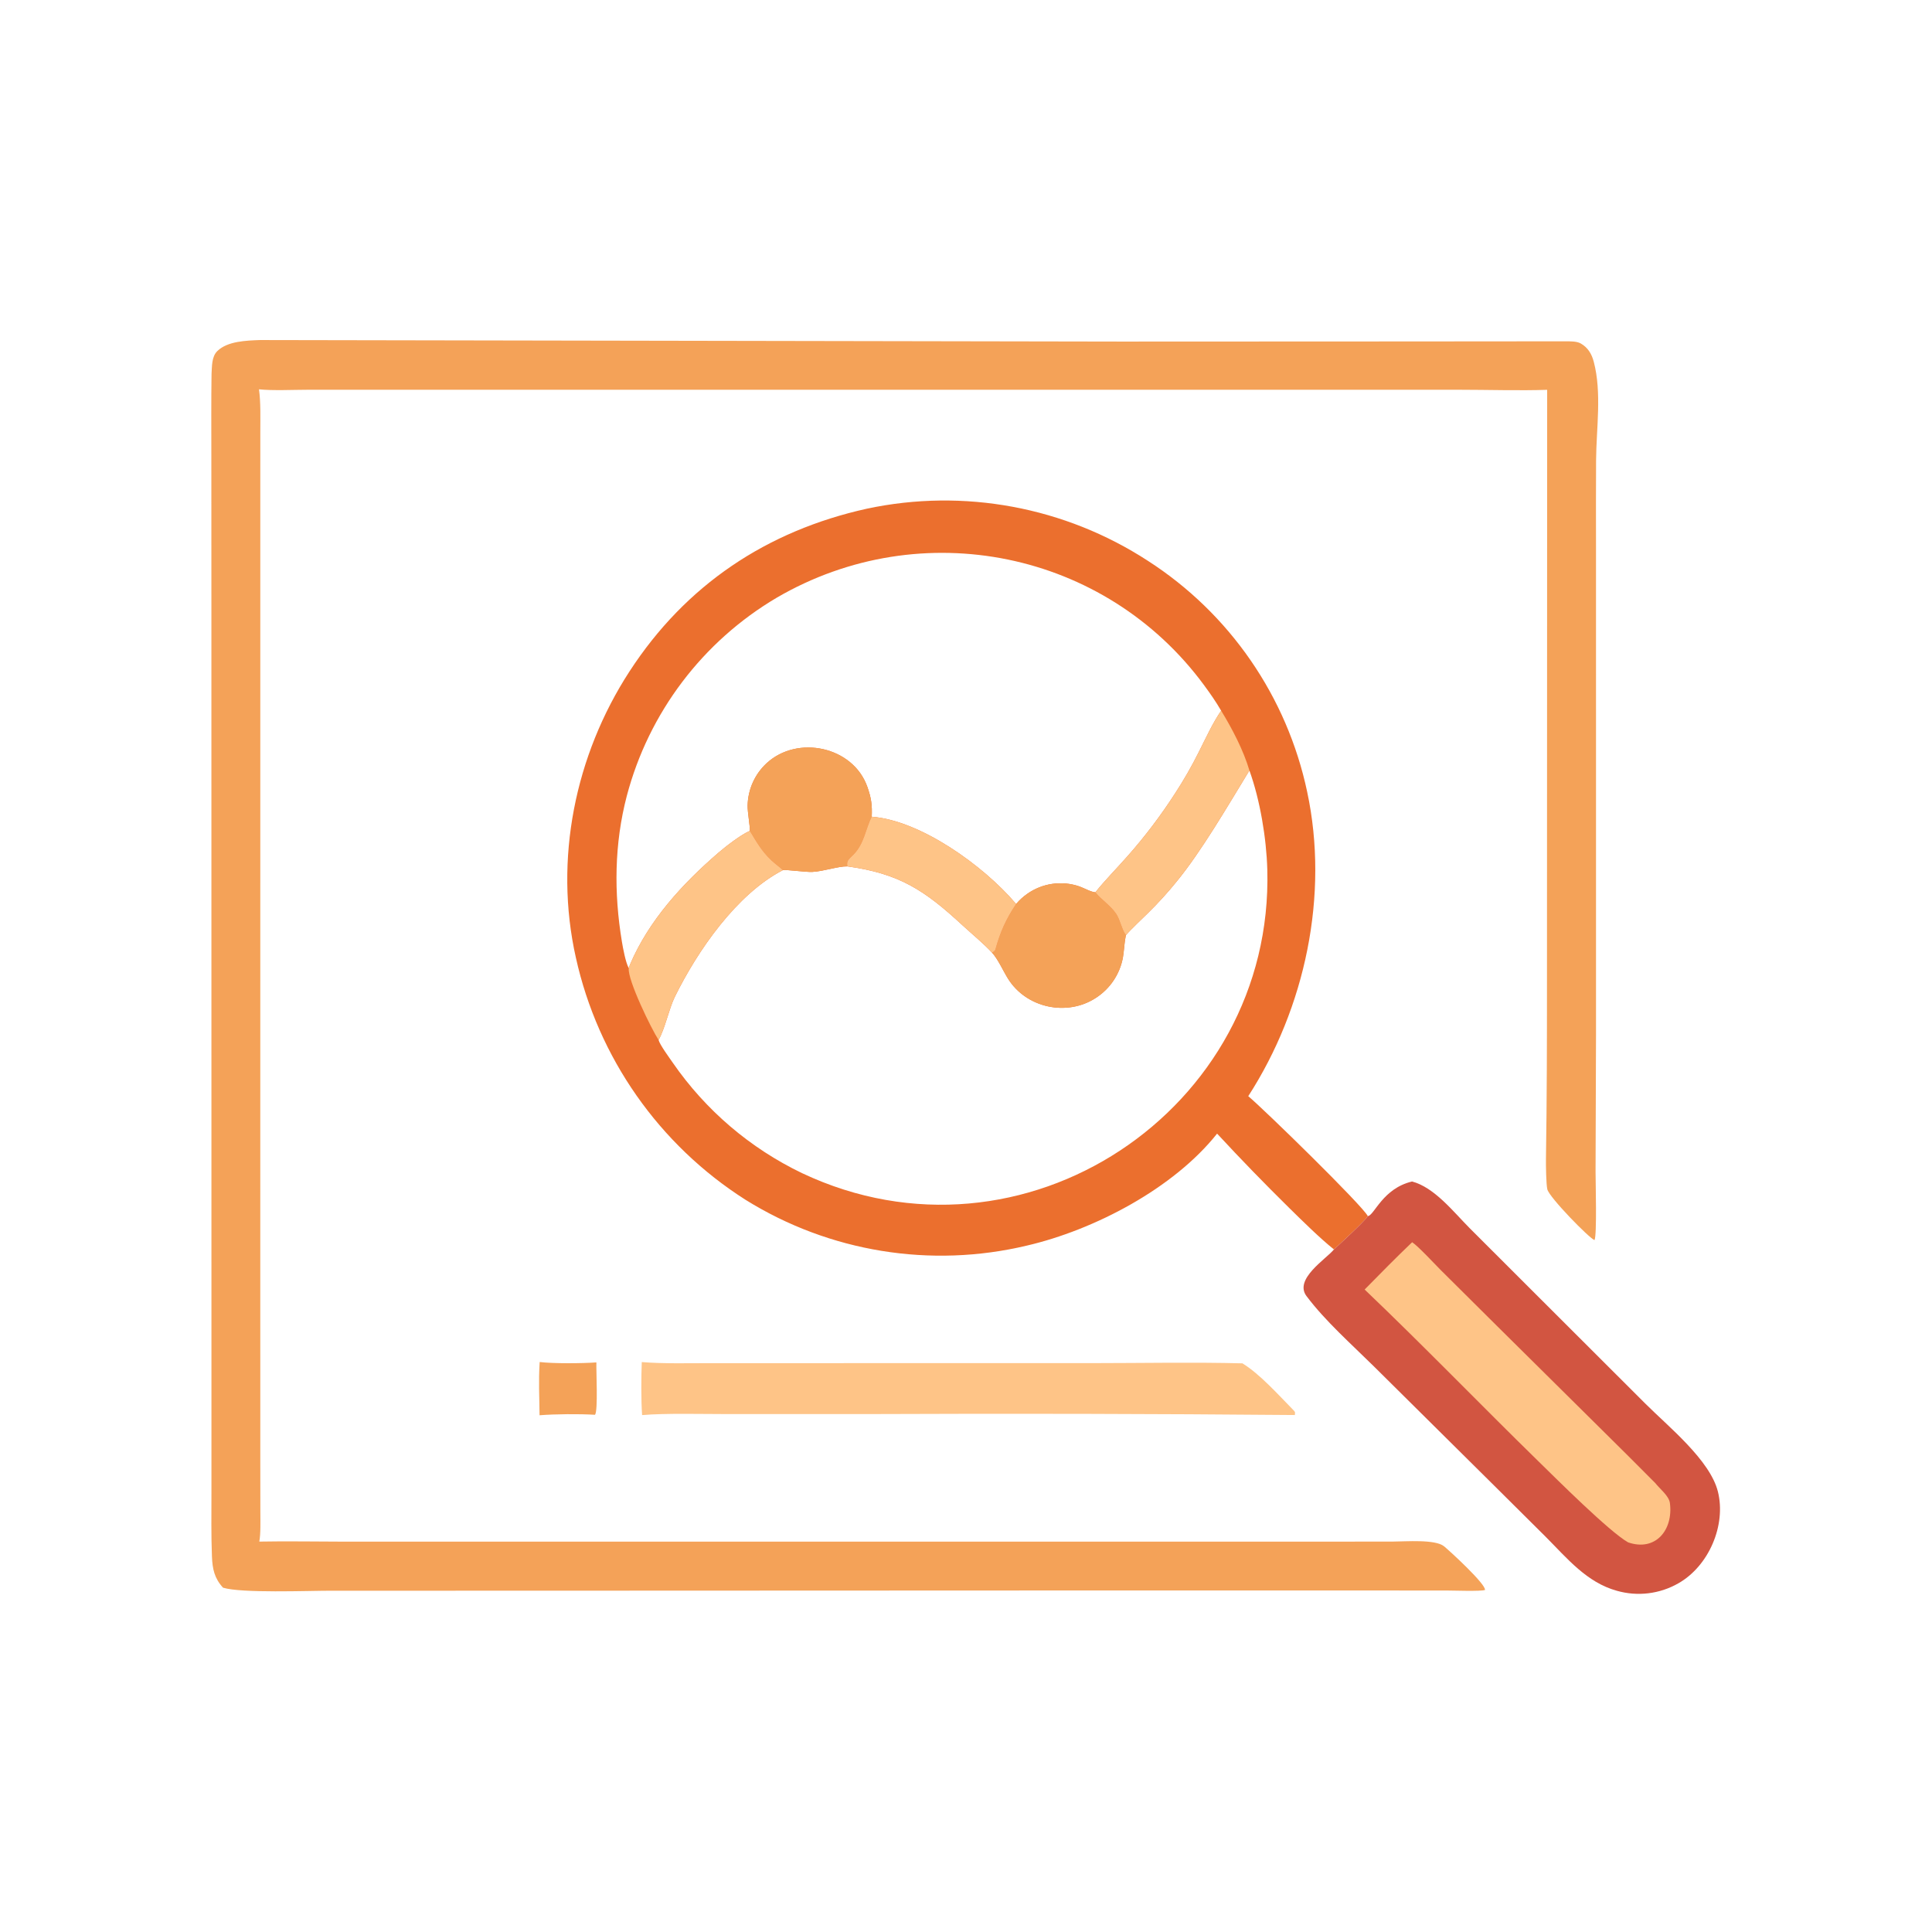
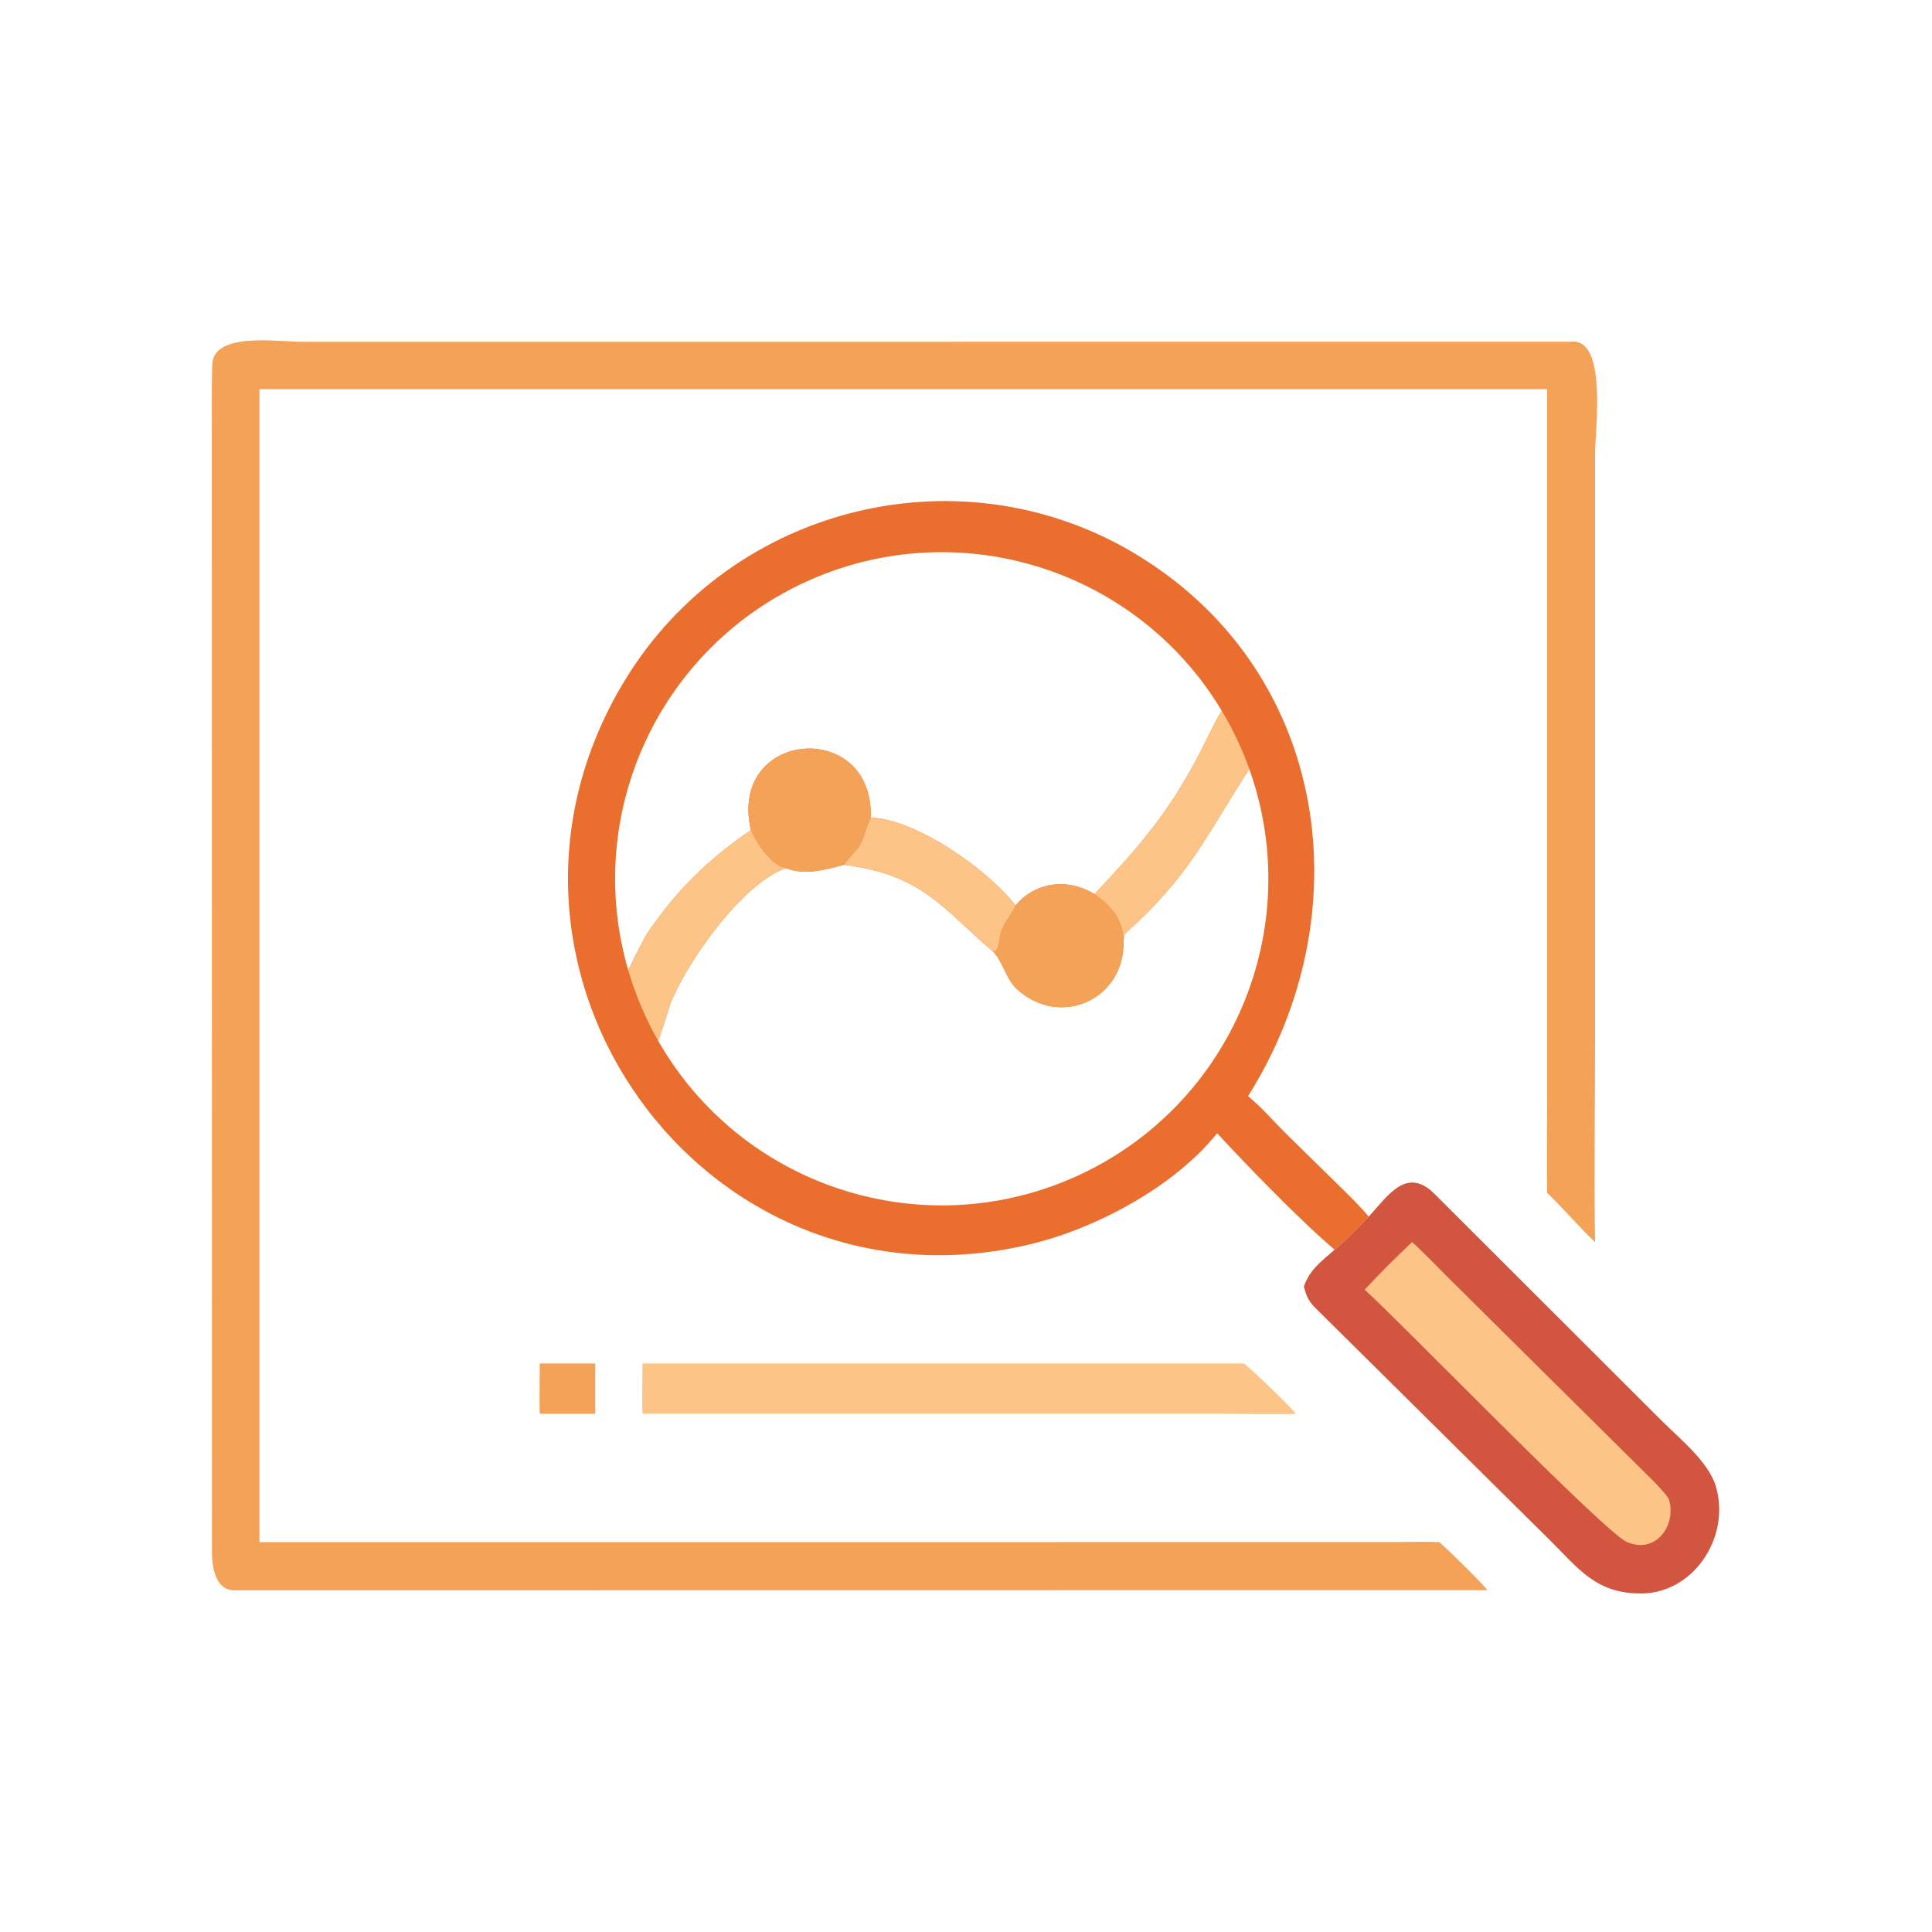
- <svg xmlns="http://www.w3.org/2000/svg" version="1.1" style="display: block;" viewBox="0 0 2048 2048" width="512" height="512" preserveAspectRatio="none">
-   <path transform="translate(0,0)" fill="rgb(235,111,46)" d="M 1290.17 1201.69 C 1244.06 1259.81 1159.94 1303.82 1088.37 1320.42 C 986.527 1344.65 879.225 1327.17 790.34 1271.87 C 698.65 1213.56 633.922 1121.18 610.436 1015.09 C 587.083 911.009 609.518 800.686 667.279 711.746 C 726.877 619.976 812.939 562.675 918.92 539.232 C 1021.59 517.369 1128.73 537.231 1216.74 594.44 C 1303.49 650.254 1364.31 738.446 1385.65 839.366 C 1409.08 948.714 1383.56 1068.51 1323.2 1162 C 1339.25 1175.26 1444.41 1277.98 1449.96 1289.15 C 1446.09 1295.15 1420.22 1318.74 1414.04 1324.46 C 1398.95 1312.4 1380.53 1294.13 1366.49 1280.35 C 1340.46 1254.72 1315.01 1228.49 1290.17 1201.69 z M 1193.56 991.278 L 1193.21 992.845 C 1191.91 998.884 1191.55 1007.99 1190.37 1014.84 C 1187.15 1032.55 1176.72 1048.14 1161.57 1057.86 C 1131.05 1077.74 1088.04 1068.57 1068.61 1037.56 C 1063.38 1029.21 1058.03 1016.87 1051.63 1009.87 C 1042.86 1000.32 1029.84 989.652 1020.15 980.697 C 980.006 943.594 953.286 925.986 898.259 918.387 C 888.578 918.174 873.012 923.645 861.239 924.264 C 854.197 924.634 832.012 921.536 829.881 922.37 C 780.91 947.73 739.541 1007.52 715.416 1056.52 C 709.048 1069.46 704.874 1090.77 698.094 1102.36 C 699.456 1107.58 709.63 1121.38 713.312 1126.72 C 748.026 1176.92 795.224 1217.2 850.252 1243.6 C 1084.26 1354.14 1350.53 1176.57 1343.39 921.607 C 1342.46 888.526 1335.68 847.797 1324.43 816.749 C 1301.95 853.487 1273.35 902.93 1246.77 935.074 C 1237.58 946.402 1227.75 957.203 1217.35 967.425 C 1210.84 973.897 1199.15 984.753 1193.56 991.278 z M 794.85 880.774 C 795.278 876.712 792.335 860.942 792.504 853.754 C 792.889 836.756 800.141 820.639 812.607 809.077 C 845.48 778.699 904.443 791.358 919.456 834.192 C 923.605 846.028 924.604 853.242 924.087 865.753 C 976.156 869.762 1042.5 917.881 1076 956.978 L 1077.12 958.289 C 1080.84 953.92 1084.12 950.958 1088.75 947.621 C 1104.89 936.169 1125.56 933.206 1144.26 939.661 C 1148.77 941.22 1156.96 945.814 1161.15 945.876 C 1171.03 933.401 1184.51 919.835 1195.33 907.47 C 1213.68 886.732 1230.42 864.632 1245.43 841.359 C 1254.75 827.103 1263.24 812.311 1270.83 797.062 C 1277.87 783.168 1285.77 765.795 1294.49 753.415 C 1289.1 744.072 1282.88 735.185 1276.49 726.496 C 1171.86 584.139 976.79 544.125 823.357 633.59 C 744.819 679.964 687.725 755.426 664.455 843.615 C 651.164 894.447 650.665 946.445 659.238 998.181 C 660.388 1005.12 663.231 1020.54 666.541 1026.27 C 666.93 1025 667.318 1023.71 667.847 1022.47 C 687.842 975.553 723.433 936.836 761.62 903.893 C 769.352 897.224 785.659 884.613 794.85 880.774 z" />
-   <path transform="translate(0,0)" fill="rgb(244,162,88)" d="M 1077.12 958.289 C 1080.84 953.92 1084.12 950.958 1088.75 947.621 C 1104.89 936.169 1125.56 933.206 1144.26 939.661 C 1148.77 941.22 1156.96 945.814 1161.15 945.876 C 1167.87 954.176 1176.96 959.582 1183.15 968.638 C 1187.33 974.746 1189.37 986.087 1193.56 991.278 L 1193.21 992.845 C 1191.91 998.884 1191.55 1007.99 1190.37 1014.84 C 1187.15 1032.55 1176.72 1048.14 1161.57 1057.86 C 1131.05 1077.74 1088.04 1068.57 1068.61 1037.56 C 1063.38 1029.21 1058.03 1016.87 1051.63 1009.87 C 1052.98 1009.07 1054.75 1008.06 1055.21 1006.38 C 1060.22 988.122 1066.51 974.067 1077.12 958.289 z" />
-   <path transform="translate(0,0)" fill="rgb(244,162,88)" d="M 794.85 880.774 C 795.278 876.712 792.335 860.942 792.504 853.754 C 792.889 836.756 800.141 820.639 812.607 809.077 C 845.48 778.699 904.443 791.358 919.456 834.192 C 923.605 846.028 924.604 853.242 924.087 865.753 C 917.509 878.444 916.258 894.228 904.754 905.86 C 899.7 910.971 897.066 912.289 898.259 918.387 C 888.578 918.174 873.012 923.645 861.239 924.264 C 854.197 924.634 832.012 921.536 829.881 922.37 C 826.261 918.938 821.578 915.653 817.625 911.913 C 807.28 902.128 802.054 892.592 794.85 880.774 z" />
-   <path transform="translate(0,0)" fill="rgb(254,196,135)" d="M 1294.49 753.415 C 1306.07 772.238 1318.19 795.461 1324.43 816.749 C 1301.95 853.487 1273.35 902.93 1246.77 935.074 C 1237.58 946.402 1227.75 957.203 1217.35 967.425 C 1210.84 973.897 1199.15 984.753 1193.56 991.278 C 1189.37 986.087 1187.33 974.746 1183.15 968.638 C 1176.96 959.582 1167.87 954.176 1161.15 945.876 C 1171.03 933.401 1184.51 919.835 1195.33 907.47 C 1213.68 886.732 1230.42 864.632 1245.43 841.359 C 1254.75 827.103 1263.24 812.311 1270.83 797.062 C 1277.87 783.168 1285.77 765.795 1294.49 753.415 z" />
-   <path transform="translate(0,0)" fill="rgb(254,196,135)" d="M 794.85 880.774 C 802.054 892.592 807.28 902.128 817.625 911.913 C 821.578 915.653 826.261 918.938 829.881 922.37 C 780.91 947.73 739.541 1007.52 715.416 1056.52 C 709.048 1069.46 704.874 1090.77 698.094 1102.36 C 690.722 1091.22 664.858 1038.27 666.541 1026.27 C 666.93 1025 667.318 1023.71 667.847 1022.47 C 687.842 975.553 723.433 936.836 761.62 903.893 C 769.352 897.224 785.659 884.613 794.85 880.774 z" />
-   <path transform="translate(0,0)" fill="rgb(254,196,135)" d="M 924.087 865.753 C 976.156 869.762 1042.5 917.881 1076 956.978 L 1077.12 958.289 C 1066.51 974.067 1060.22 988.122 1055.21 1006.38 C 1054.75 1008.06 1052.98 1009.07 1051.63 1009.87 C 1042.86 1000.32 1029.84 989.652 1020.15 980.697 C 980.006 943.594 953.286 925.986 898.259 918.387 C 897.066 912.289 899.7 910.971 904.754 905.86 C 916.258 894.228 917.509 878.444 924.087 865.753 z" />
-   <path transform="translate(0,0)" fill="rgb(244,162,88)" d="M 275.506 360.459 L 1188.26 362.066 L 1509.25 361.931 C 1559.23 361.918 1609.28 361.77 1659.27 361.822 C 1664.46 361.828 1671.4 361.616 1675.77 364.145 C 1683.33 368.525 1687.27 375.208 1689.45 383.451 C 1698.13 416.318 1692.14 454.373 1691.91 487.686 C 1691.69 518.247 1691.83 548.307 1691.83 578.576 L 1691.84 1096.52 L 1691.36 1242.18 C 1691.35 1252.88 1692.95 1309.4 1690.25 1314.57 C 1684.66 1312.64 1642.03 1269.03 1640.2 1260.64 C 1638.97 1255.04 1638.68 1235.24 1638.78 1228.64 C 1639.76 1165.33 1639.87 1102.12 1639.86 1038.82 L 1640.05 413.223 C 1611.69 414.231 1575.58 413.158 1546.61 413.156 L 1352.85 413.151 L 766.764 413.153 L 427.709 413.139 L 326.923 413.151 C 311.752 413.169 288.648 414.248 274.541 412.698 C 276.451 426.358 275.961 442.731 275.952 456.73 L 275.923 514.747 L 275.924 714.5 L 275.914 1378.54 L 275.932 1553.62 L 275.991 1602.74 C 275.994 1611.61 276.466 1625.82 274.869 1634.15 C 304.205 1633.57 336.257 1634.2 365.76 1634.21 L 554.716 1634.21 L 1121.96 1634.22 L 1399.91 1634.21 L 1477.12 1634.12 C 1490.04 1634.07 1521.47 1631.51 1530.78 1639.17 C 1537.38 1644.59 1575.17 1679.37 1574.15 1685.42 C 1570.06 1687.1 1540.2 1686.01 1533.16 1686.01 L 1431.21 1685.98 L 1117.52 1685.98 L 536.663 1686.21 L 350.9 1686.22 C 326.042 1686.23 256.144 1689.03 236.435 1683.02 C 227.282 1673.11 225.192 1663.11 224.672 1650 C 223.781 1627.51 224.127 1604.52 224.144 1581.97 L 224.151 1469.49 L 224.126 1118.25 L 224.093 639.075 L 224.035 481.732 C 224.022 453.264 223.833 424.626 224.245 396.181 C 224.787 388.287 224.249 378.132 230.373 372.139 C 241.214 361.53 261.29 361.03 275.506 360.459 z" />
-   <path transform="translate(0,0)" fill="rgb(210,85,65)" d="M 1496.85 1252.43 C 1520.55 1258.71 1540.54 1284.41 1557.84 1301.84 L 1626.9 1370.83 L 1744.18 1487.95 C 1768.62 1512.36 1812.68 1547.76 1821.05 1581.17 C 1829.94 1616.69 1811.48 1660.05 1779.09 1678.4 C 1759.31 1689.71 1735.8 1692.56 1713.9 1686.28 C 1681.97 1677.45 1661.25 1651.93 1638.67 1629.25 L 1585.21 1576.12 L 1456.47 1448.52 C 1432.76 1425.08 1404.77 1400.33 1384.95 1373.91 C 1371.42 1355.89 1405.75 1334.65 1414.04 1324.46 C 1420.22 1318.74 1446.09 1295.15 1449.96 1289.15 C 1456.88 1288.32 1465.63 1259.83 1496.85 1252.43 z" />
-   <path transform="translate(0,0)" fill="rgb(254,196,135)" d="M 1496.92 1316.81 C 1503.43 1321.03 1520.86 1339.96 1527.52 1346.6 L 1587.54 1406.23 L 1697.95 1515.58 C 1716.93 1534.4 1735.98 1553.17 1754.74 1572.2 C 1759.31 1578.16 1769.16 1585.58 1770.16 1593.24 C 1773.91 1621.87 1754.9 1645 1725.86 1634.97 C 1706.01 1623.77 1649.48 1567.3 1631.43 1549.67 C 1569.52 1489.19 1509.29 1426.77 1446.58 1366.95 C 1463.45 1349.78 1479.48 1333.46 1496.92 1316.81 z" />
-   <path transform="translate(0,0)" fill="rgb(254,196,135)" d="M 680.303 1443.84 C 702.167 1445.71 730.353 1445 752.565 1444.99 L 865.142 1444.99 L 1158.12 1444.97 C 1209.65 1444.95 1265.81 1443.86 1317.02 1445.2 C 1335.33 1456.39 1354.96 1478.38 1370.3 1493.99 C 1373.28 1497.02 1372.87 1496.81 1372.6 1499.99 C 1223.3 1498.68 1073.99 1498.34 924.679 1498.97 L 769.948 1498.98 C 744.377 1498.99 705.163 1497.94 680.65 1500.05 C 679.533 1484.07 679.692 1459.86 680.303 1443.84 z" />
-   <path transform="translate(0,0)" fill="rgb(244,162,88)" d="M 572.069 1443.78 C 586.196 1445.56 617.854 1445.29 632.191 1444.2 C 631.873 1452.82 634.079 1495.45 630.746 1499.73 C 613.684 1498.69 588.775 1498.93 571.941 1500.23 C 571.758 1479.06 570.764 1465.44 572.069 1443.78 z" />
+ <svg xmlns="http://www.w3.org/2000/svg" height="512" preserveAspectRatio="none" style="display: block;" version="1.1" viewBox="0 0 2048 2048" width="512">
+   <path d="M 1290.22 1201.29 C 1245.19 1257.48 1162.9 1301.83 1093.19 1318.69 C 746.208 1402.62 477.208 1025.47 662.384 721.144 C 776.164 534.151 1023.18 474.196 1209.79 590.94 C 1409.79 716.058 1444.05 969.472 1322.99 1162.01 C 1338.32 1174.43 1351.23 1190.06 1365.4 1203.8 L 1420.02 1257.41 C 1429.47 1266.84 1442.82 1279.49 1450.86 1289.72 C 1441.64 1299.35 1424.51 1317.18 1414.73 1324.67 C 1380.84 1296.33 1321.25 1234.94 1290.22 1201.29 z M 1190.95 996.312 C 1193.33 1058.97 1124.67 1090.21 1078.81 1049.22 C 1065.62 1037.43 1063.19 1018.75 1052.48 1008.61 C 997.714 961.303 976.797 927.172 894.786 916.713 C 875.215 921.715 853.621 928.458 833.235 920.291 C 786.489 936.233 727.798 1020.48 710.856 1063.49 C 708.223 1070.17 699.773 1100.36 697.48 1102.89 C 786.304 1258.82 979.552 1321.02 1142.65 1246.17 C 1305.75 1171.33 1384.61 984.266 1324.33 815.247 L 1323.73 816.148 C 1278.26 886.07 1262.72 926.525 1193.49 988.915 C 1192 990.251 1191.33 994.237 1190.95 996.312 z M 795.952 879.968 C 771.581 773.216 926.509 761.263 922.977 866.819 C 969.872 867.578 1048 922.208 1076.47 959.87 C 1097.69 934.482 1132.36 930.615 1160.15 947.805 C 1206.41 898.819 1237.58 863.178 1269.83 802.043 C 1277.84 786.872 1285.52 769.041 1294.46 754.59 L 1295.15 753.499 C 1205.61 604.194 1019.11 544.62 859.593 614.364 C 700.077 684.108 617.175 861.47 665.978 1028.59 C 665.13 1029.57 682.155 995.111 686.57 988.676 C 718.252 942.51 750.644 911.051 795.952 879.968 z" fill="rgb(234,110,45)" transform="translate(0,0)" />
+   <path d="M 1076.47 959.87 C 1097.69 934.482 1132.36 930.615 1160.15 947.805 C 1177.44 959.402 1190.52 974.779 1190.95 996.312 C 1193.33 1058.97 1124.67 1090.21 1078.81 1049.22 C 1065.62 1037.43 1063.19 1018.75 1052.48 1008.61 L 1055.6 1008.05 C 1058.84 1005.25 1059.56 991.66 1061.44 986.714 C 1065.17 976.904 1072.35 969.157 1076.47 959.87 z" fill="rgb(243,162,87)" transform="translate(0,0)" />
+   <path d="M 795.952 879.968 C 771.581 773.216 926.509 761.263 922.977 866.819 C 916.802 879.06 916.502 892.748 905.193 903.929 C 903.321 905.779 895.528 915.145 894.786 916.713 C 875.215 921.715 853.621 928.458 833.235 920.291 C 817.605 917.975 801.655 893.13 795.952 879.968 z" fill="rgb(243,162,87)" transform="translate(0,0)" />
+   <path d="M 1295.15 753.499 C 1306.89 773.069 1316.66 793.753 1324.33 815.247 L 1323.73 816.148 C 1278.26 886.07 1262.72 926.525 1193.49 988.915 C 1192 990.251 1191.33 994.237 1190.95 996.312 C 1190.52 974.779 1177.44 959.402 1160.15 947.805 C 1206.41 898.819 1237.58 863.178 1269.83 802.043 C 1277.84 786.872 1285.52 769.041 1294.46 754.59 L 1295.15 753.499 z" fill="rgb(252,196,134)" transform="translate(0,0)" />
+   <path d="M 665.978 1028.59 C 665.13 1029.57 682.155 995.111 686.57 988.676 C 718.252 942.51 750.644 911.051 795.952 879.968 C 801.655 893.13 817.605 917.975 833.235 920.291 C 786.489 936.233 727.798 1020.48 710.856 1063.49 C 708.223 1070.17 699.773 1100.36 697.48 1102.89 C 684.118 1079.44 673.546 1054.5 665.978 1028.59 z" fill="rgb(252,196,134)" transform="translate(0,0)" />
+   <path d="M 922.977 866.819 C 969.872 867.578 1048 922.208 1076.47 959.87 C 1072.35 969.157 1065.17 976.904 1061.44 986.714 C 1059.56 991.66 1058.84 1005.25 1055.6 1008.05 L 1052.48 1008.61 C 997.714 961.303 976.797 927.172 894.786 916.713 C 895.528 915.145 903.321 905.779 905.193 903.929 C 916.502 892.748 916.802 879.06 922.977 866.819 z" fill="rgb(252,196,134)" transform="translate(0,0)" />
+   <path d="M 319.203 362.312 L 1665.51 362.248 C 1704.13 358.086 1690.83 456.042 1690.83 481.417 L 1690.84 1097.33 C 1690.84 1169.36 1689.66 1244.89 1690.82 1316.68 C 1673.34 1300.1 1657.57 1281.33 1640.08 1264.53 C 1639.5 1233.38 1640.07 1200.08 1640.07 1168.74 L 1640.08 412.575 L 275.022 412.575 L 275.022 759.5 L 275.022 1634.68 L 1477.43 1634.65 C 1492.72 1634.62 1510.77 1634.04 1525.84 1634.68 C 1536.82 1644.57 1568.05 1675.07 1576.85 1685.67 L 248.486 1685.82 C 228.239 1685.76 224.762 1660.93 224.712 1645.75 L 224.555 450.722 C 224.543 429.308 224.282 407.883 224.999 386.498 C 226.165 351.731 293.114 362.223 319.203 362.312 z" fill="rgb(243,162,87)" transform="translate(0,0)" />
+   <path d="M 1450.86 1289.72 C 1470.74 1268.23 1490.74 1236.06 1520.28 1265.2 L 1761.66 1506.24 C 1780.71 1525.14 1810.83 1549.5 1818.67 1574.96 C 1835.33 1629.11 1794.63 1691.72 1735.65 1689.08 C 1691.11 1687.82 1672.75 1662.37 1643.3 1633.02 L 1394.26 1386.39 C 1386.92 1379.04 1384.68 1373.59 1382.15 1363.7 C 1388.93 1345.06 1399.98 1337.97 1414.73 1324.67 C 1424.51 1317.18 1441.64 1299.35 1450.86 1289.72 z" fill="rgb(209,85,63)" transform="translate(0,0)" />
+   <path d="M 1496.82 1316.68 C 1501.62 1320.16 1528.9 1348.17 1534.75 1353.95 L 1753.41 1570.68 C 1756.06 1573.32 1768.17 1586.22 1769.14 1589.44 C 1777.41 1616.9 1755.24 1647.75 1724.88 1634.68 C 1702.84 1626.59 1484.59 1401.16 1446.55 1367.13 C 1461.67 1350.62 1480.47 1332.09 1496.82 1316.68 z" fill="rgb(252,196,134)" transform="translate(0,0)" />
+   <path d="M 681.087 1445.33 L 1318.49 1445.33 C 1325.5 1450.18 1369.3 1492.35 1373.61 1498.65 C 1351.47 1499.73 1319.91 1498.67 1297.12 1498.66 L 681.087 1498.65 C 680.364 1482.7 681.048 1461.66 681.087 1445.33 z" fill="rgb(252,196,134)" transform="translate(0,0)" />
+   <path d="M 572.151 1445.33 L 630.993 1445.33 L 630.993 1498.65 L 572.151 1498.65 C 571.705 1481.52 572.131 1462.59 572.151 1445.33 z" fill="rgb(243,162,87)" transform="translate(0,0)" />
</svg>
